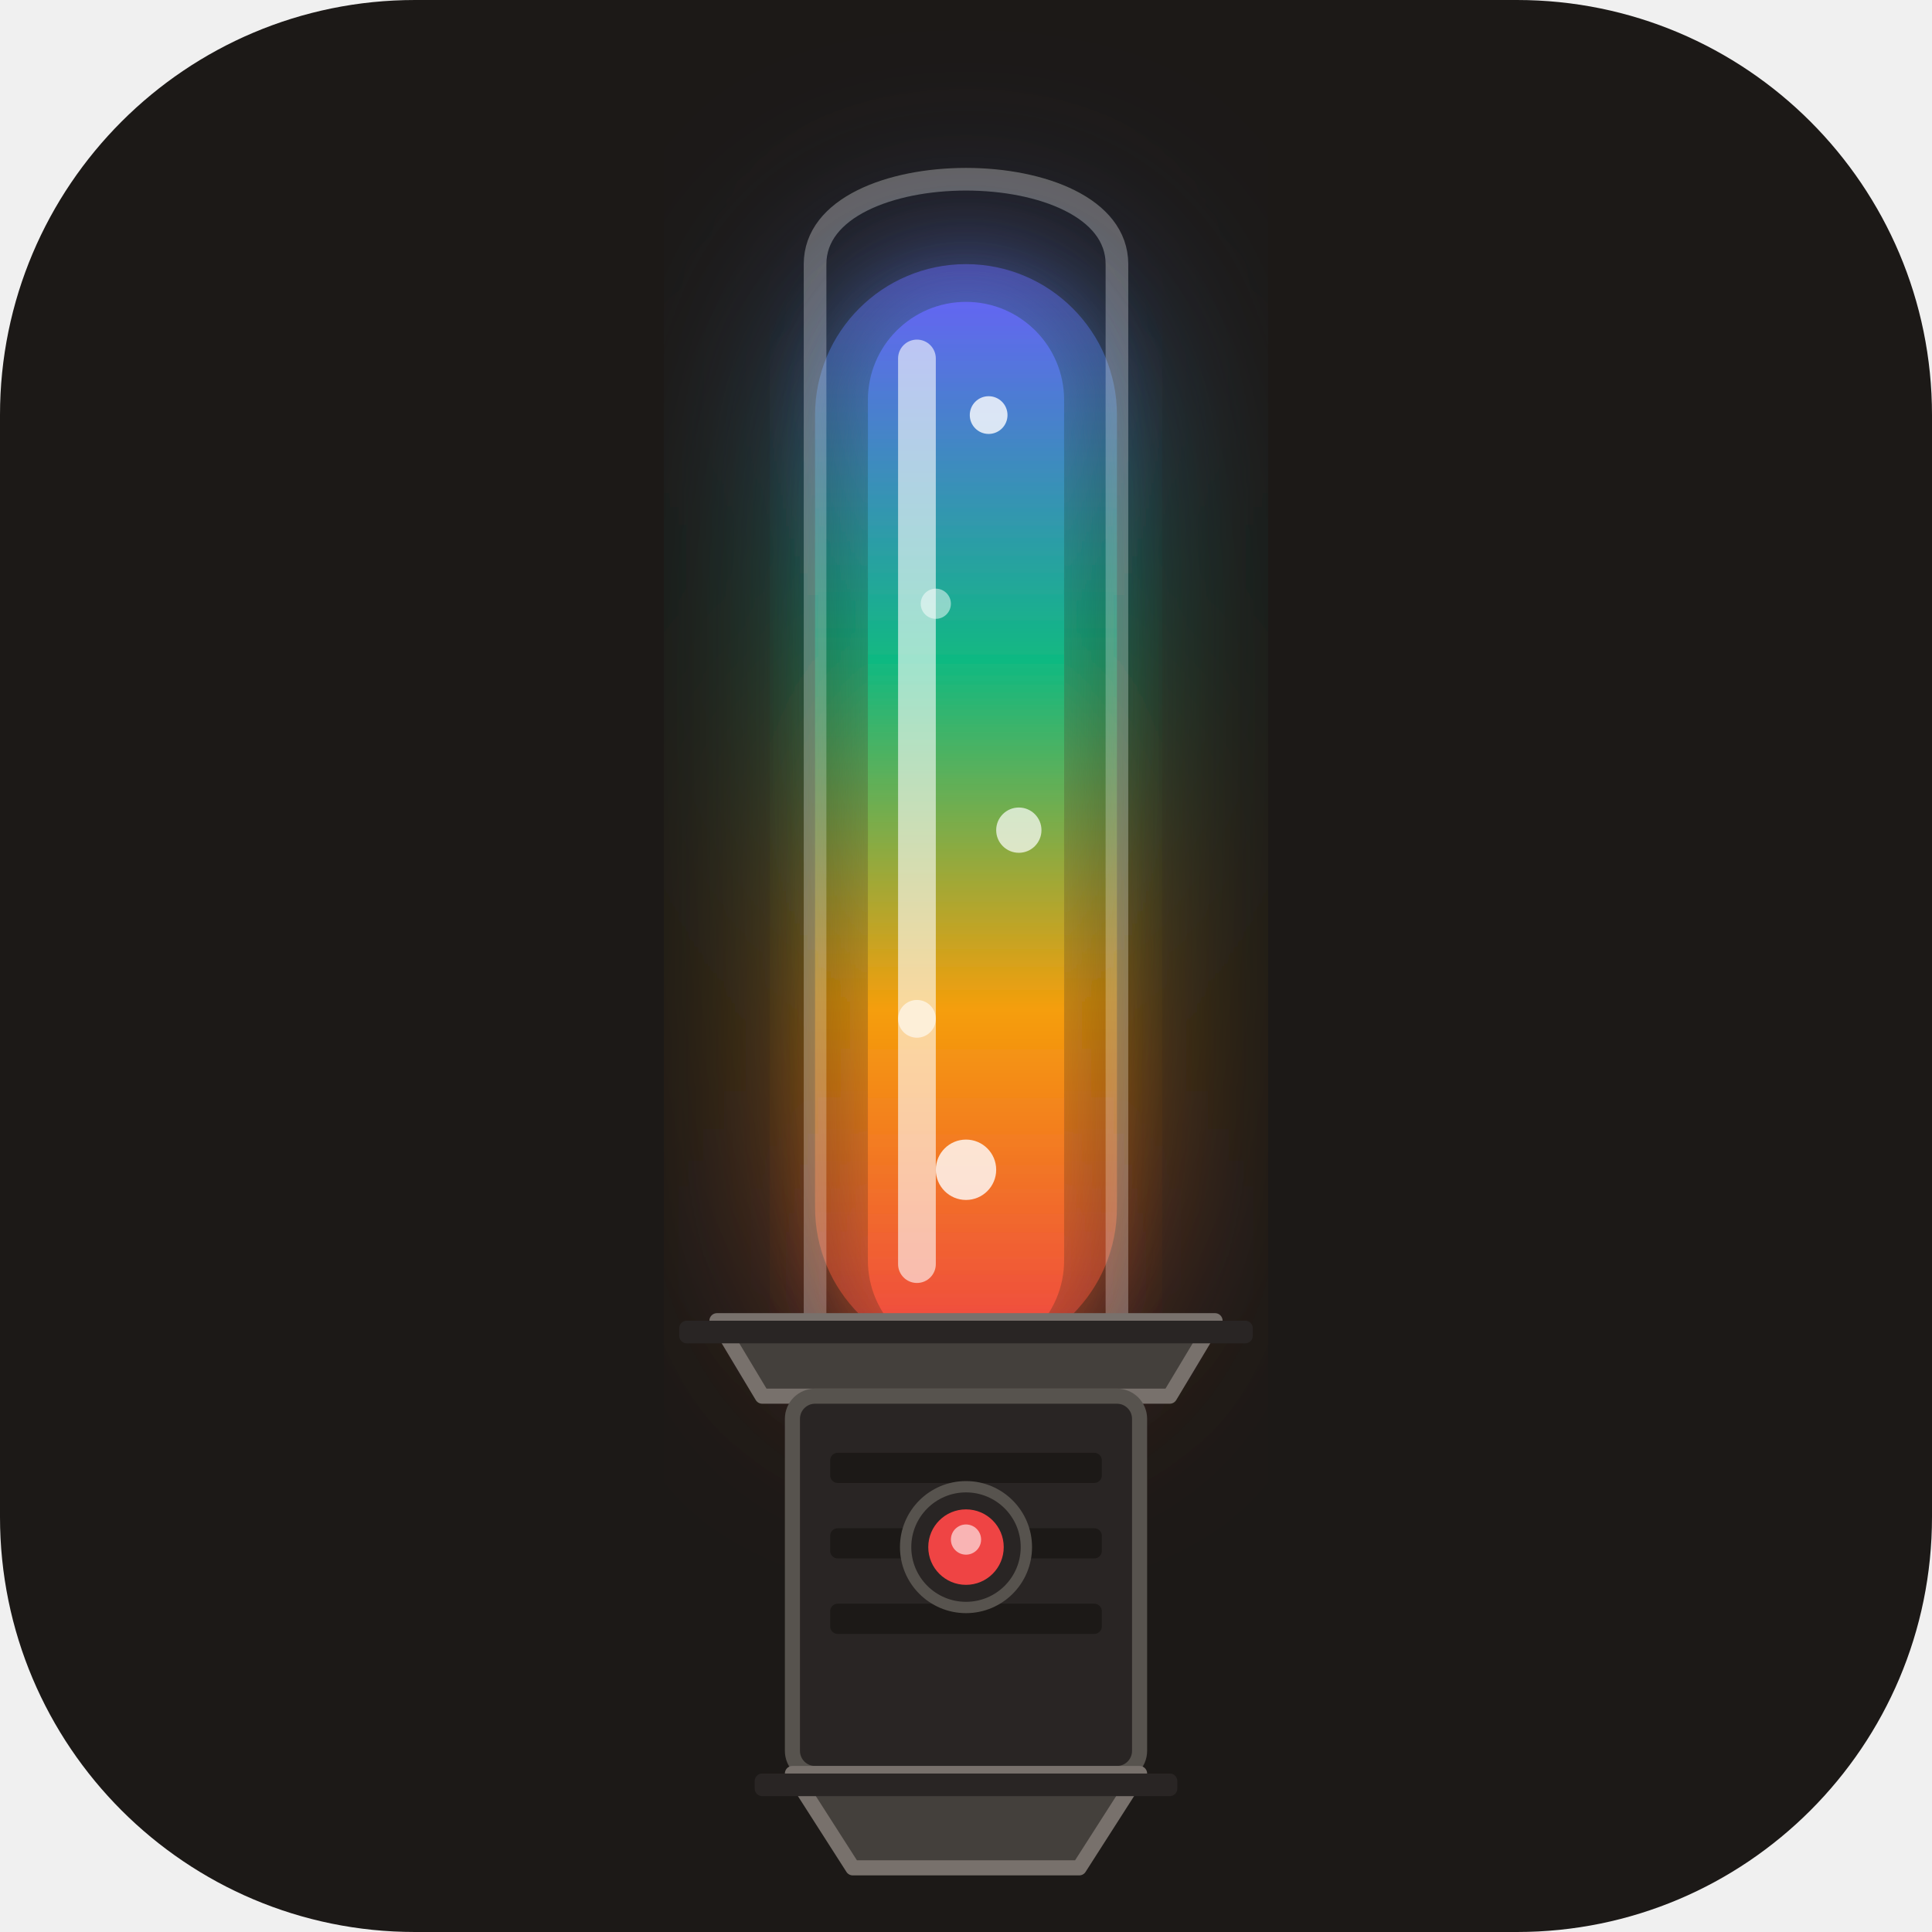
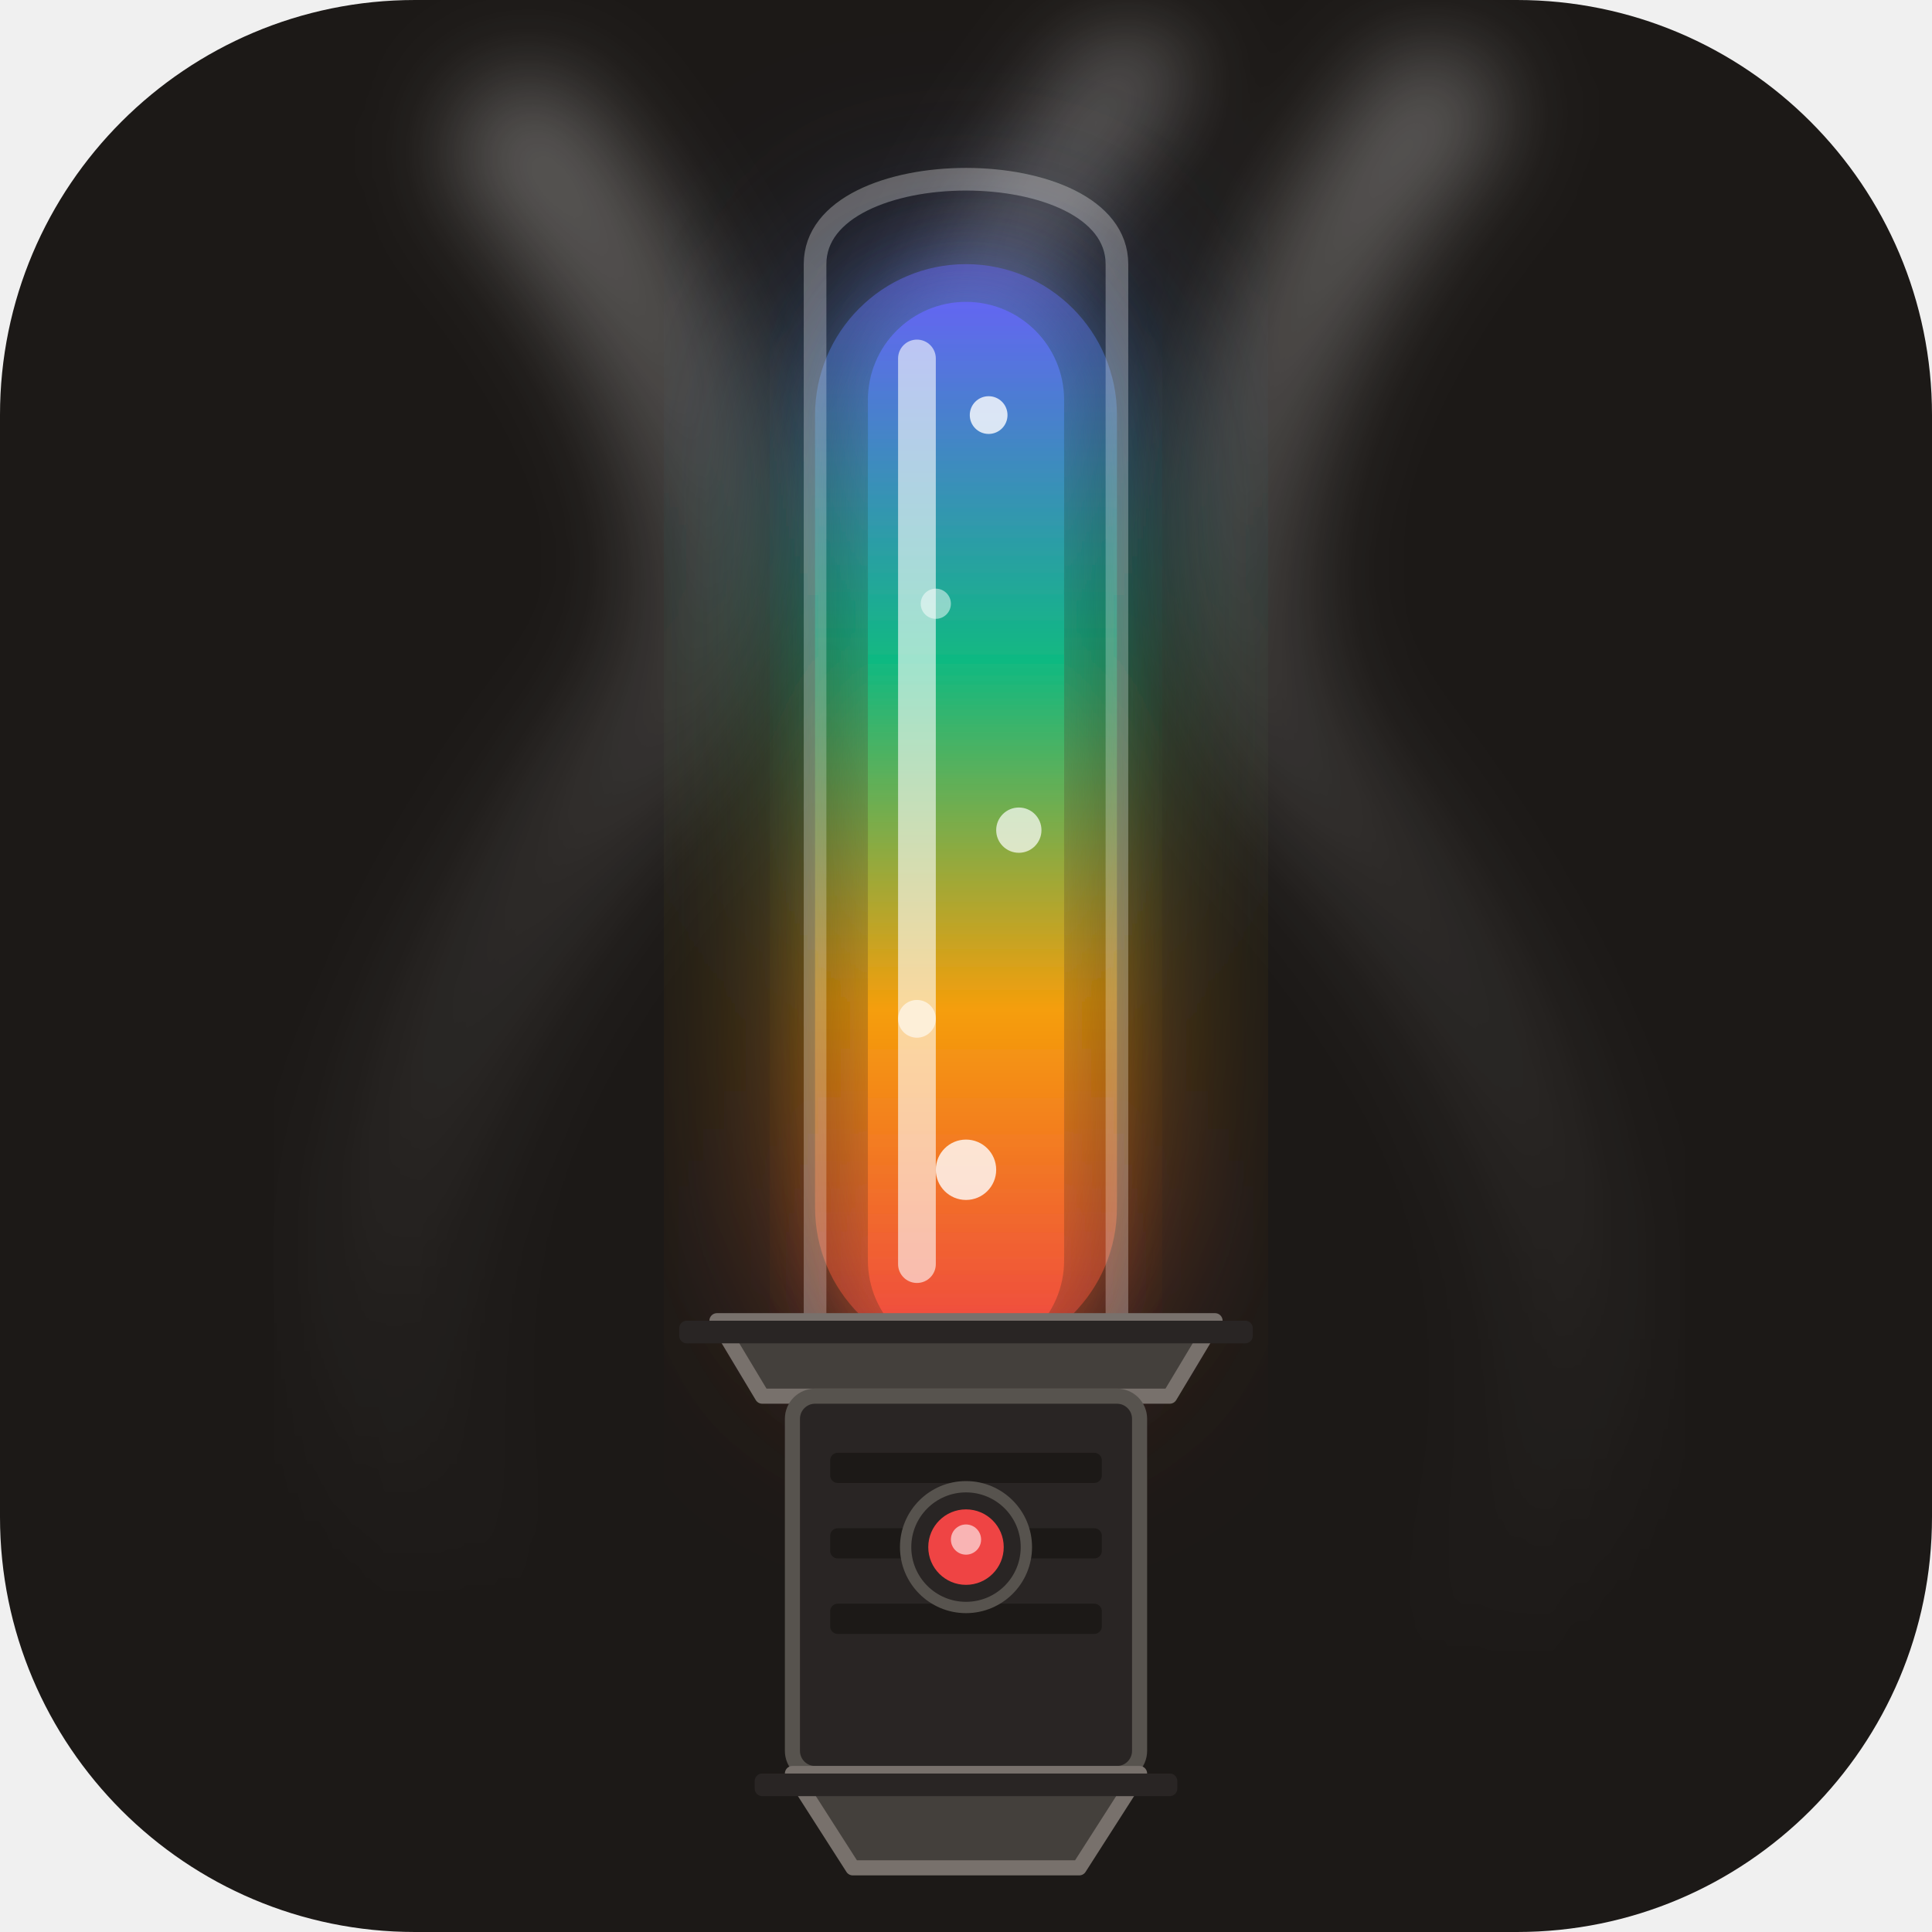
<svg xmlns="http://www.w3.org/2000/svg" viewBox="0 0 512 512" width="100%" height="100%">
  <defs>
    <linearGradient id="saberGlow" x1="0%" y1="100%" x2="0%" y2="0%">
      <stop offset="0%" stop-color="#ef4444" />
      <stop offset="33%" stop-color="#f59e0b" />
      <stop offset="66%" stop-color="#10b981" />
      <stop offset="100%" stop-color="#6366f1" />
+     </linearGradient>
+     <filter id="steamBlur">
+       <feGaussianBlur stdDeviation="12" />
+     </filter>
+     <linearGradient id="steamGradient" x1="0%" y1="100%" x2="0%" y2="0%">
+       <stop offset="0%" stop-color="#ffffff" stop-opacity="0.00" />
+       <stop offset="50%" stop-color="#ffffff" stop-opacity="0.10" />
+       <stop offset="100%" stop-color="#ffffff" stop-opacity="0.35" />
    </linearGradient>
    <filter id="glow" x="-50%" y="-50%" width="200%" height="200%">
      <feGaussianBlur stdDeviation="15" result="blur" />
      <feComposite in="SourceGraphic" in2="blur" operator="over" />
    </filter>
    <filter id="glow-intense" x="-50%" y="-50%" width="200%" height="200%">
      <feGaussianBlur stdDeviation="28" result="blur" />
      <feComposite in="SourceGraphic" in2="blur" operator="over" />
    </filter>
  </defs>
  <rect width="512" height="512" rx="110" fill="#1c1917" />
+   <g filter="url(#steamBlur)" opacity="0.8">
+     <path d="M120 420               C80 340, 120 260, 170 200              C210 150, 180 90, 140 40" fill="none" stroke="url(#steamGradient)" stroke-width="40" stroke-linecap="round" />
+     <path d="M390 440              C440 360, 410 280, 350 210              C310 160, 330 90, 380 30" fill="none" stroke="url(#steamGradient)" stroke-width="36" stroke-linecap="round" />
+     <path d="M250 460              C220 360, 280 290, 250 180              C230 120, 260 70, 300 20" fill="none" stroke="url(#steamGradient)" stroke-width="28" stroke-linecap="round" />
+   </g>
  <rect x="216" y="70" width="80" height="290" rx="40" fill="url(#saberGlow)" filter="url(#glow-intense)" opacity="0.6" />
  <path d="M216 70 C216 40, 296 40, 296 70 L296 360 C296 380, 216 380, 216 360 Z" fill="none" stroke="#ffffff" stroke-width="6" opacity="0.3" />
  <rect x="230" y="80" width="52" height="280" rx="26" fill="url(#saberGlow)" filter="url(#glow)" />
  <rect x="238" y="90" width="10" height="250" rx="5" fill="#ffffff" opacity="0.6" />
  <circle cx="256" cy="310" r="8" fill="#ffffff" opacity="0.8" />
  <circle cx="243" cy="270" r="5" fill="#ffffff" opacity="0.6" />
  <circle cx="270" cy="220" r="6" fill="#ffffff" opacity="0.7" />
  <circle cx="248" cy="160" r="4" fill="#ffffff" opacity="0.5" />
  <circle cx="262" cy="110" r="5" fill="#ffffff" opacity="0.8" />
  <path d="M190 350 L322 350 L310 370 L202 370 Z" fill="#44403c" stroke="#78716c" stroke-width="4" stroke-linejoin="round" />
  <rect x="180" y="350" width="152" height="6" rx="2" fill="#292524" />
  <rect x="210" y="370" width="92" height="100" rx="6" fill="#292524" stroke="#57534e" stroke-width="4" />
  <rect x="220" y="385" width="72" height="8" rx="2" fill="#1c1917" />
  <rect x="220" y="405" width="72" height="8" rx="2" fill="#1c1917" />
  <rect x="220" y="425" width="72" height="8" rx="2" fill="#1c1917" />
  <circle cx="256" cy="410" r="16" fill="#292524" stroke="#57534e" stroke-width="3" />
  <circle cx="256" cy="410" r="10" fill="#ef4444" />
  <circle cx="256" cy="408" r="4" fill="#ffffff" opacity="0.6" />
  <path d="M210 470 L302 470 L286 495 L226 495 Z" fill="#44403c" stroke="#78716c" stroke-width="4" stroke-linejoin="round" />
  <rect x="200" y="470" width="112" height="6" rx="2" fill="#292524" />
</svg>
